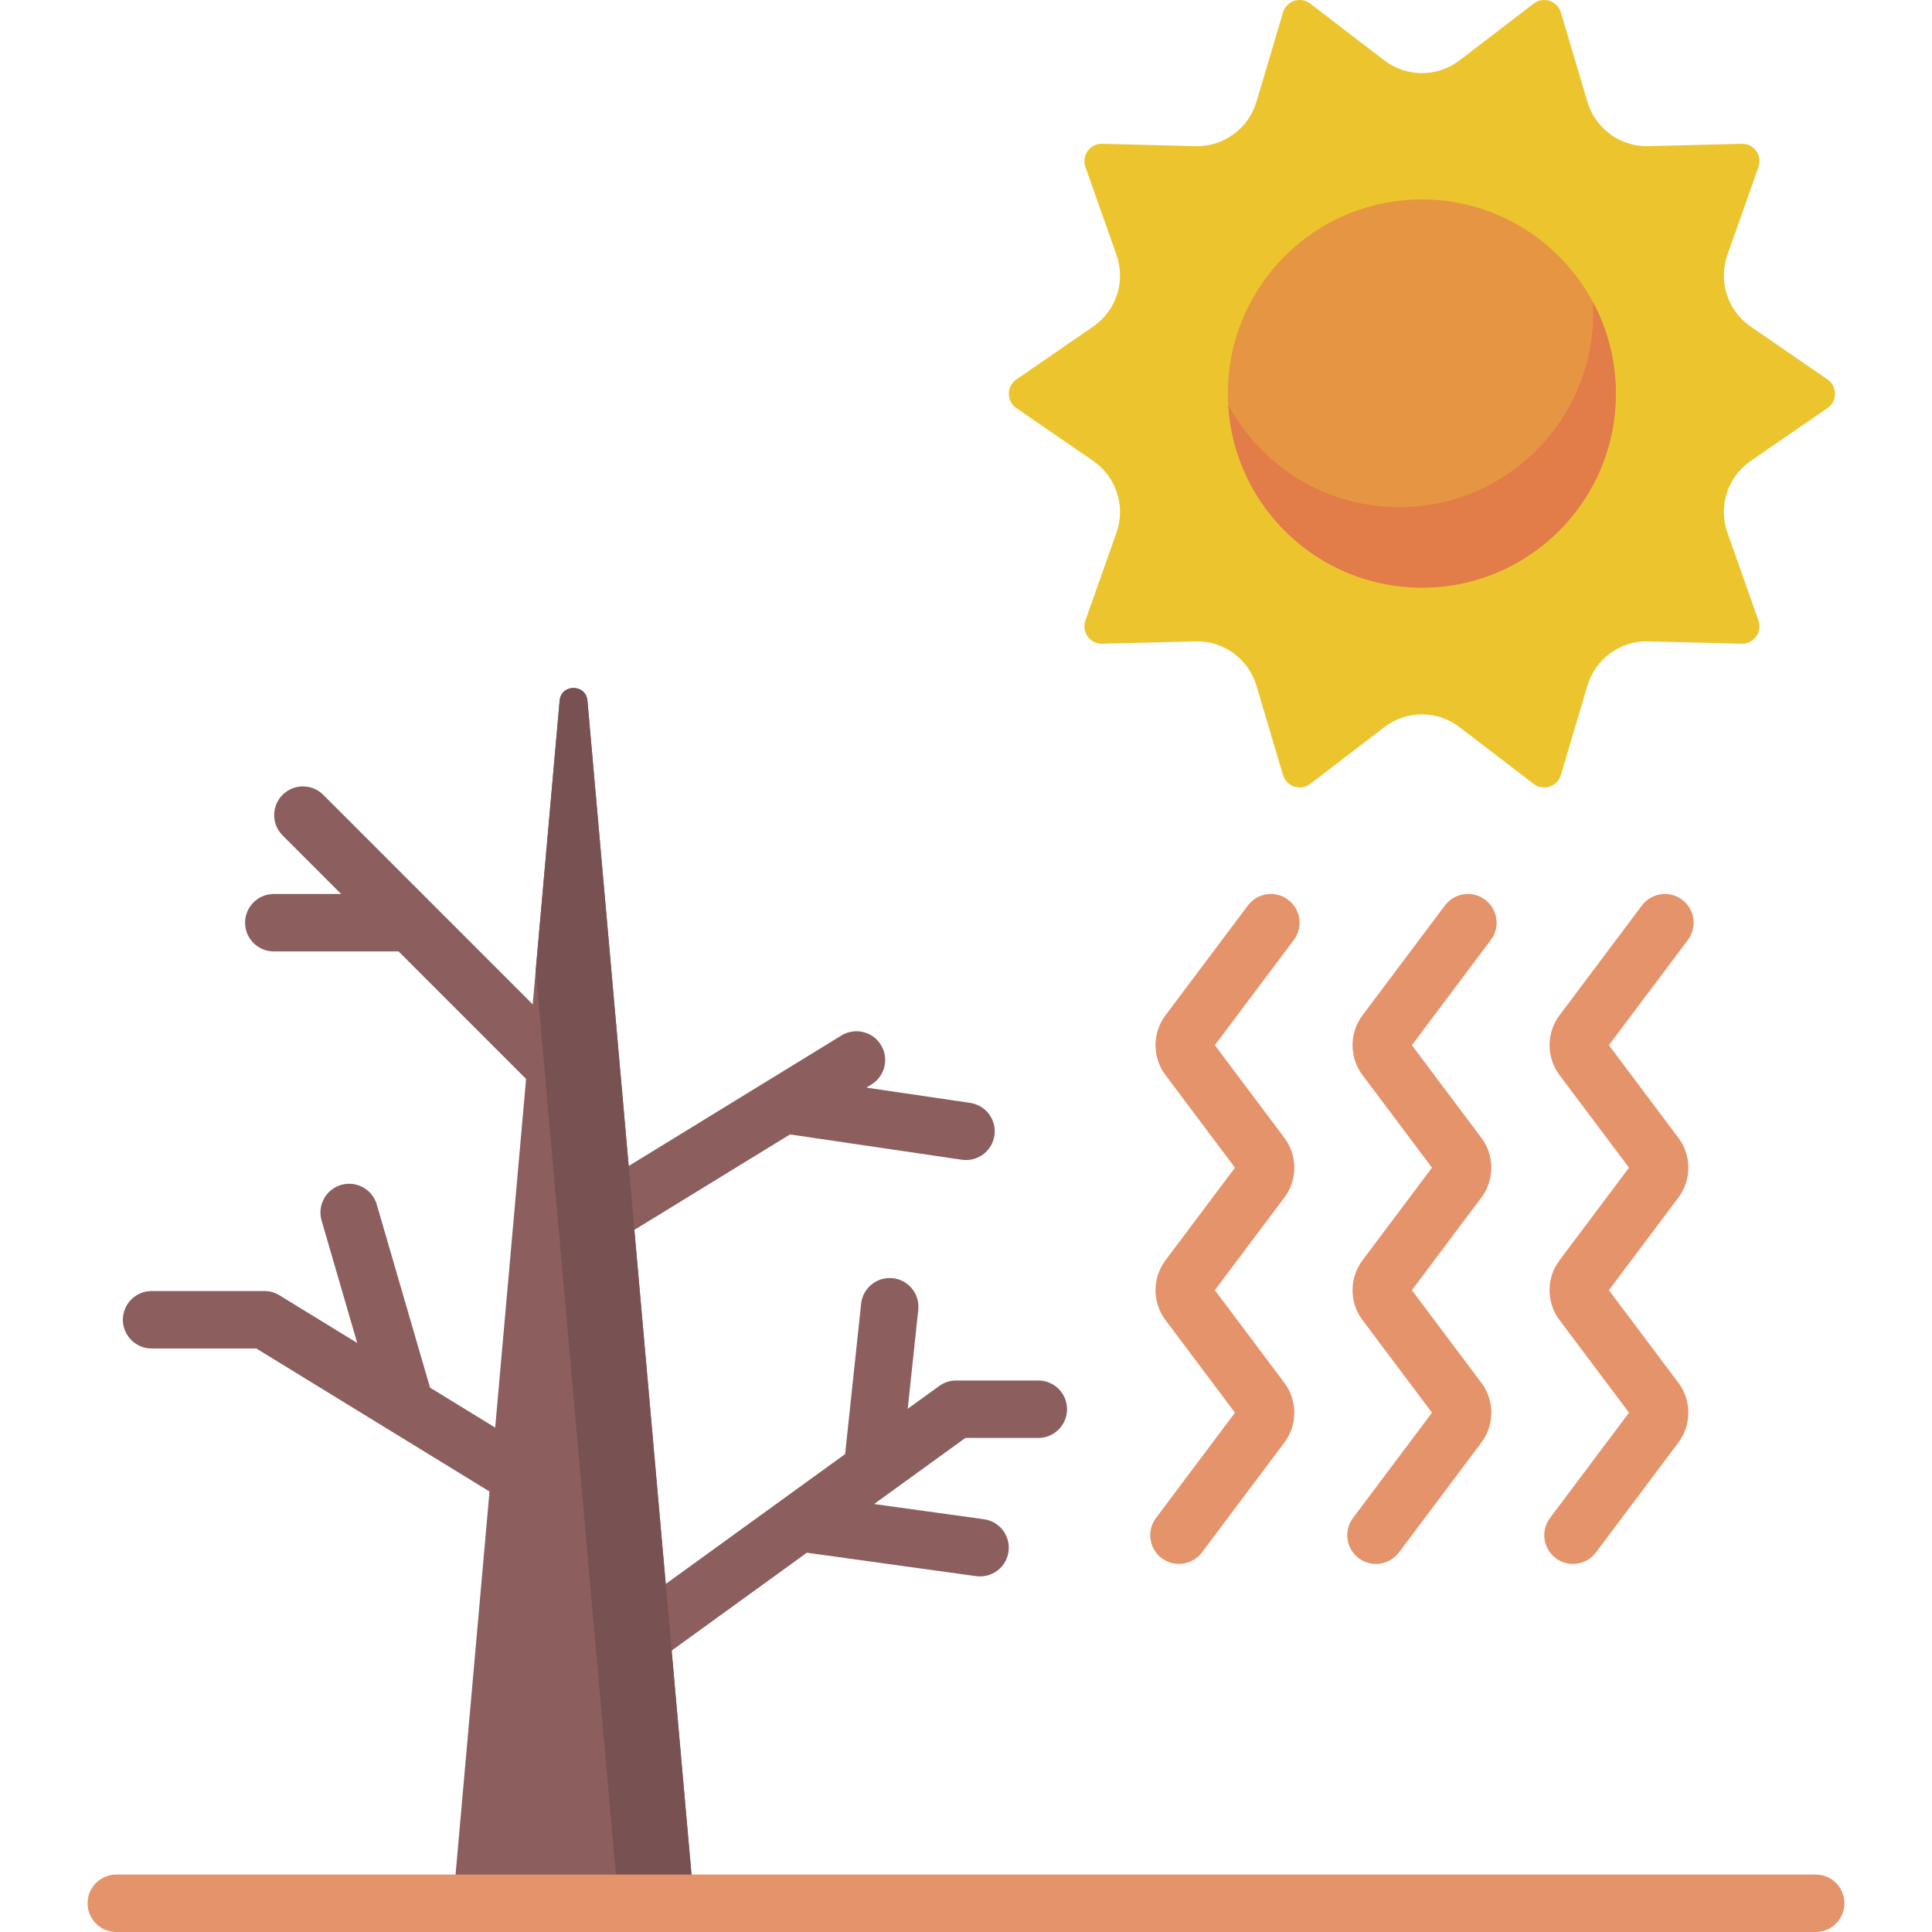
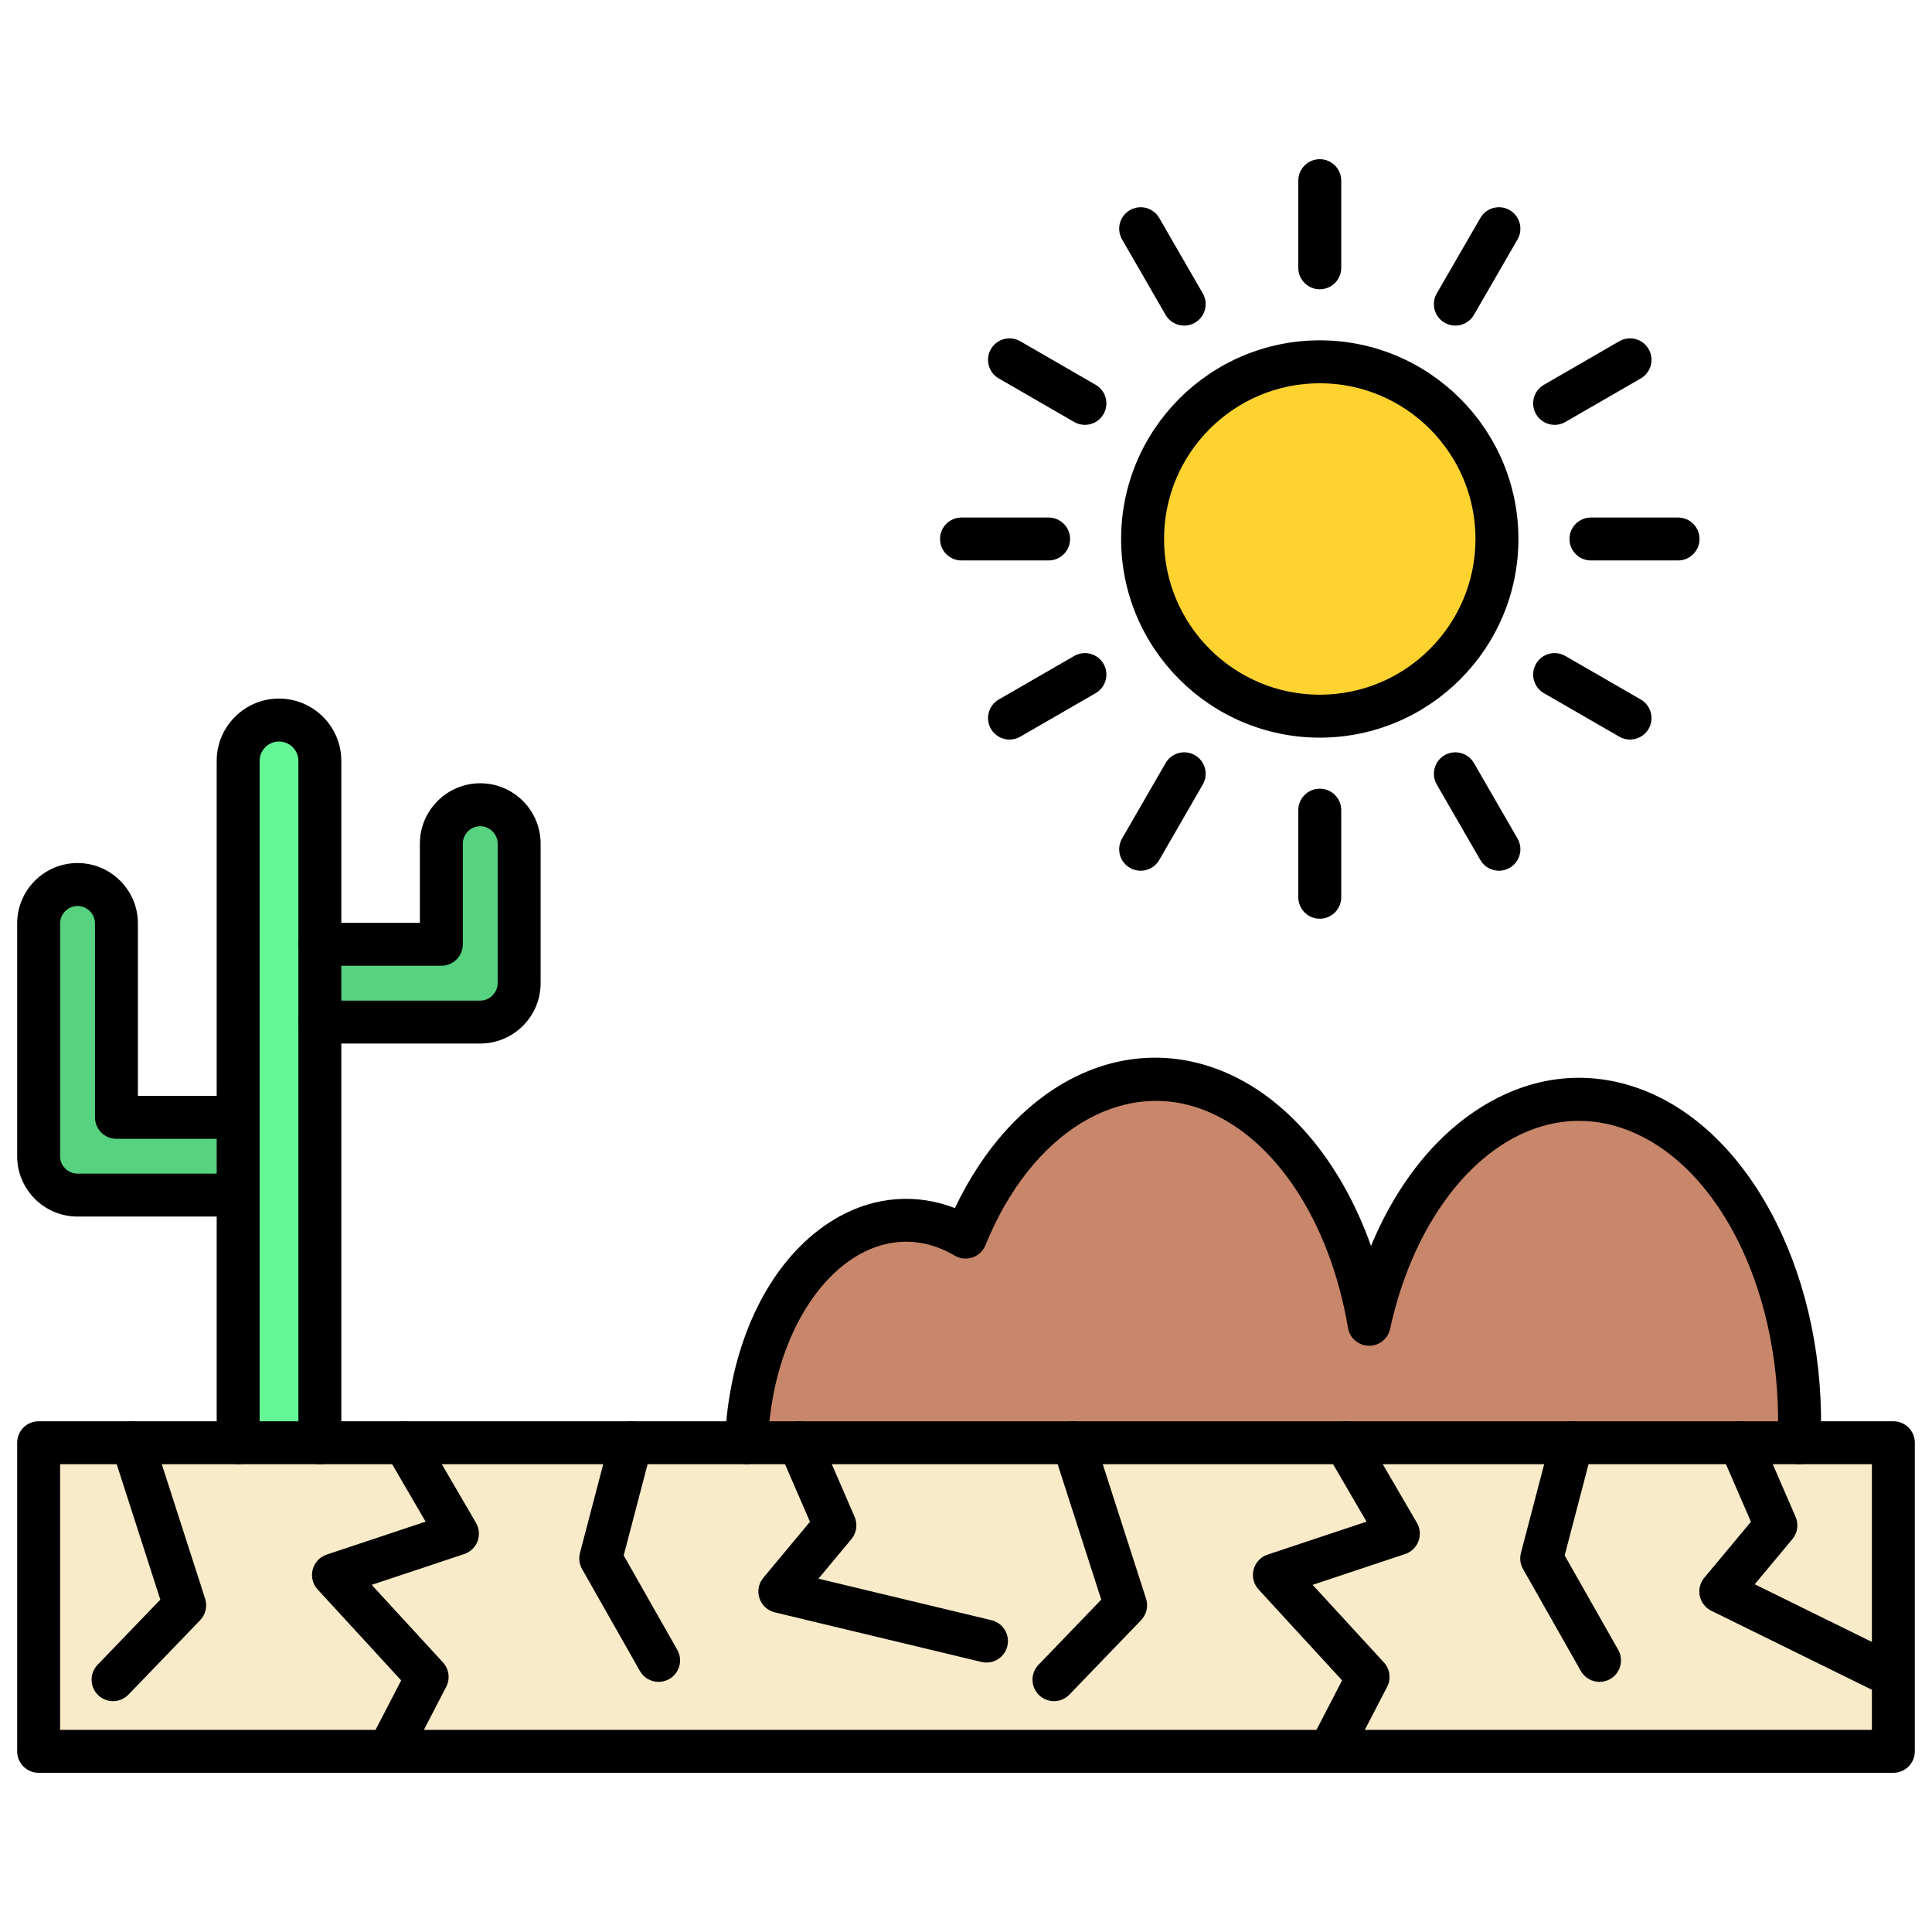
- <svg xmlns="http://www.w3.org/2000/svg" id="Capa_1" enable-background="new 0 0 512 512" height="512" viewBox="0 0 512 512" width="512">
-   <g>
-     <g fill="#8c5e5e">
-       <path d="m151.734 276.722-66.078-66.089c-2.972-2.973-7.792-2.972-10.764-.001-2.973 2.972-2.973 7.792-.001 10.764l15.519 15.521h-17.848c-4.204 0-7.612 3.407-7.612 7.611s3.408 7.611 7.612 7.611h33.068l35.339 35.345c1.486 1.487 3.435 2.23 5.383 2.23s3.895-.743 5.382-2.229c2.971-2.972 2.972-7.791 0-10.763z" />
-       <path d="m275.168 365.85h-21.799c-1.603 0-3.165.506-4.464 1.446l-8.35 6.045 2.793-26.236c.445-4.18-2.583-7.93-6.763-8.375-4.173-.43-7.929 2.583-8.375 6.763l-4.244 39.857-59.422 43.021c-3.405 2.466-4.167 7.224-1.701 10.629 1.489 2.057 3.813 3.148 6.172 3.148 1.547 0 3.109-.471 4.457-1.447l40.35-29.213 44.86 6.208c.354.048.705.072 1.052.072 3.741 0 7.003-2.759 7.53-6.569.576-4.165-2.333-8.007-6.497-8.584l-29.125-4.03 24.192-17.515h19.333c4.204 0 7.612-3.407 7.612-7.611s-3.407-7.609-7.611-7.609z" />
-       <path d="m257.109 292.279-27.519-4.05 1.362-.835c3.583-2.198 4.707-6.885 2.508-10.469-2.197-3.583-6.885-4.706-10.468-2.509l-68.847 42.23c-3.583 2.198-4.707 6.885-2.508 10.469 1.437 2.342 3.936 3.632 6.496 3.632 1.357 0 2.731-.362 3.972-1.124l47.255-28.985 45.532 6.702c.376.056.749.083 1.118.083 3.713 0 6.964-2.722 7.521-6.504.612-4.16-2.264-8.027-6.422-8.64z" />
-       <path d="m141.447 384.594-27.478-16.851-14.128-48.545c-1.175-4.037-5.399-6.359-9.435-5.182-4.036 1.175-6.356 5.398-5.181 9.436l9.445 32.456-20.618-12.644c-1.197-.734-2.575-1.123-3.979-1.123h-29.897c-4.204 0-7.612 3.407-7.612 7.612 0 4.204 3.408 7.611 7.612 7.611h27.75l65.563 40.206c1.241.761 2.615 1.124 3.972 1.124 2.56 0 5.06-1.292 6.496-3.633 2.197-3.583 1.073-8.27-2.51-10.467z" />
+ <svg xmlns="http://www.w3.org/2000/svg" id="Layer_1" enable-background="new 0 0 450 450" viewBox="0 0 450 450">
+   <g id="_x35_076_-_Desert_Hot_Weather">
+     <g>
+       <g id="XMLID_14_">
+         <g>
+           <g>
+             <path d="m366.14 336.04h39.15l8.35 19.25-12.84 15.4 39.15 19.26h1.05v17.97h-131.33l8.98-17.33-21.82-23.75 28.88-9.62-12.34-21.18z" fill="#f9ebc9" />
+           </g>
+           <g>
+             <path d="m441 336.04v53.91h-1.05l-39.15-19.26 12.84-15.4-8.35-19.25h13.75z" fill="#f9ebc9" />
+           </g>
+           <g>
+             <path d="m381.11 258.64c24.07 9.43 39.54 42.37 37.93 77.4h-13.75-39.15-52.77-63.38-63.86-12.26c.12-3.81.52-7.66 1.23-11.5 5.32-29.01 25.72-46.23 45.57-38.46 1.45.57 2.87 1.27 4.23 2.07 11.44-28.24 34.7-43.13 57.45-34.22 18.7 7.33 32.21 28.85 36.55 54.52 8.23-38.05 35.58-60.25 62.21-49.81z" fill="#c8866a" />
+           </g>
+           <g>
+             <circle cx="307.4" cy="125.54" fill="#fed330" r="41.27" />
+           </g>
+           <g>
+             <path d="m249.99 336.04h63.38l12.34 21.18-28.88 9.62 21.82 23.75-8.98 17.33h-219.16l8.98-17.33-21.82-23.75 28.88-9.62-12.34-21.18h52.77 26.89 12.26z" fill="#f9ebc9" />
+           </g>
+           <g>
+             <path d="m120.92 196.5v32.5c0 4.98-4.08 9.06-9.06 9.06h-37.36v-18.12h28.3v-23.44c0-2.49 1.02-4.76 2.66-6.4s3.91-2.66 6.4-2.66c4.98 0 9.06 4.08 9.06 9.06z" fill="#56d280" />
+           </g>
+           <g>
+             <path d="m30.82 336.04h24.65 19.03 19.71l12.34 21.18-28.88 9.62 21.82 23.75-8.98 17.33h-81.51v-71.88z" fill="#f9ebc9" />
+           </g>
+           <g>
+             <path d="m74.5 238.06v97.98h-19.03v-57.68-18.11-83.03c0-2.62 1.07-4.99 2.79-6.72 1.73-1.72 4.1-2.79 6.72-2.79 5.24 0 9.52 4.28 9.52 9.51v42.72z" fill="#65f696" />
+           </g>
+           <g>
+             <path d="m55.47 260.25v18.11h-.05-37.36c-4.98 0-9.06-4.07-9.06-9.05v-54.23c0-4.98 4.08-9.06 9.06-9.06 2.49 0 4.76 1.02 6.4 2.66s2.66 3.91 2.66 6.4v45.17h28.3z" fill="#56d280" />
+           </g>
+         </g>
+         <g>
+           <g>
+             <path d="m74.5 341.04c-2.761 0-5-2.238-5-5v-158.82c0-2.487-2.028-4.51-4.52-4.51-1.194 0-2.329.475-3.195 1.336-.84.846-1.314 1.98-1.314 3.174v158.82c0 2.762-2.239 5-5 5s-5-2.238-5-5v-158.82c0-3.854 1.507-7.492 4.244-10.245 2.774-2.758 6.413-4.265 10.266-4.265 8.006 0 14.52 6.509 14.52 14.51v158.82c-.001 2.762-2.24 5-5.001 5z" />
+           </g>
+           <g>
+             <path d="m111.86 243.06h-37.36c-2.761 0-5-2.238-5-5s2.239-5 5-5h37.36c2.201 0 4.06-1.859 4.06-4.06v-32.5c0-2.201-1.859-4.06-4.06-4.06-1.076 0-2.093.425-2.864 1.196s-1.196 1.788-1.196 2.864v23.44c0 2.761-2.239 5-5 5h-28.3c-2.761 0-5-2.239-5-5s2.239-5 5-5h23.3v-18.44c0-3.747 1.465-7.275 4.125-9.936 2.66-2.66 6.188-4.125 9.936-4.125 7.753 0 14.06 6.307 14.06 14.06v32.501c-.001 7.753-6.308 14.06-14.061 14.06z" />
+           </g>
+           <g>
+             <path d="m55.42 283.36h-37.36c-7.753 0-14.06-6.303-14.06-14.051v-54.229c0-7.753 6.307-14.06 14.06-14.06 3.747 0 7.275 1.465 9.936 4.125 2.66 2.659 4.125 6.188 4.125 9.936v40.17h23.3c2.761 0 5 2.238 5 5s-2.239 5-5 5h-28.3c-2.761 0-5-2.238-5-5v-45.17c0-1.076-.424-2.093-1.195-2.864s-1.789-1.196-2.865-1.196c-2.201 0-4.06 1.859-4.06 4.06v54.229c0 2.233 1.821 4.051 4.06 4.051h37.36c2.761 0 5 2.238 5 5s-2.24 4.999-5.001 4.999z" />
+           </g>
+           <g>
+             <path d="m441 412.92h-432c-2.761 0-5-2.238-5-5v-71.88c0-2.762 2.239-5 5-5h432c2.762 0 5 2.238 5 5v71.88c0 2.762-2.238 5-5 5zm-427-10h422v-61.88h-422z" />
+           </g>
+           <g>
+             <path d="m307.4 171.81c-25.514 0-46.271-20.757-46.271-46.27s20.757-46.27 46.271-46.27c25.513 0 46.27 20.757 46.27 46.27s-20.757 46.27-46.27 46.27zm0-82.54c-20 0-36.271 16.271-36.271 36.27s16.271 36.27 36.271 36.27c19.999 0 36.27-16.271 36.27-36.27s-16.271-36.27-36.27-36.27z" />
+           </g>
+           <g>
+             <path d="m307.4 67.38c-2.762 0-5-2.239-5-5v-20.3c0-2.761 2.238-5 5-5s5 2.239 5 5v20.3c0 2.761-2.238 5-5 5z" />
+           </g>
+           <g>
+             <path d="m338.976 75.841c-.849 0-1.708-.216-2.496-.671-2.392-1.381-3.21-4.439-1.828-6.831l10.149-17.57c1.38-2.392 4.438-3.209 6.83-1.829 2.392 1.381 3.21 4.439 1.828 6.831l-10.149 17.57c-.926 1.603-2.607 2.5-4.334 2.5z" />
+           </g>
+           <g>
+             <path d="m362.104 98.961c-1.728 0-3.408-.896-4.334-2.5-1.382-2.391-.563-5.449 1.828-6.831l17.57-10.15c2.389-1.382 5.449-.563 6.83 1.829 1.382 2.391.563 5.449-1.828 6.831l-17.57 10.15c-.787.455-1.647.671-2.496.671z" />
+           </g>
+           <g>
+             <path d="m390.85 130.54h-20.29c-2.762 0-5-2.239-5-5s2.238-5 5-5h20.29c2.762 0 5 2.239 5 5s-2.239 5-5 5z" />
+           </g>
+           <g>
+             <path d="m379.665 172.261c-.848 0-1.707-.216-2.494-.67l-17.57-10.14c-2.392-1.38-3.212-4.438-1.832-6.83 1.381-2.392 4.437-3.213 6.83-1.832l17.57 10.14c2.392 1.38 3.212 4.438 1.832 6.83-.927 1.604-2.607 2.502-4.336 2.502z" />
+           </g>
+           <g>
+             <path d="m349.135 202.811c-1.729 0-3.409-.897-4.335-2.501l-10.149-17.58c-1.381-2.392-.562-5.45 1.83-6.83 2.391-1.382 5.449-.561 6.83 1.83l10.149 17.58c1.381 2.392.562 5.45-1.83 6.83-.787.455-1.648.671-2.495.671z" />
+           </g>
+           <g>
+             <path d="m244.24 130.54h-20.29c-2.761 0-5-2.239-5-5s2.239-5 5-5h20.29c2.762 0 5 2.239 5 5s-2.238 5-5 5z" />
+           </g>
+           <g>
+             <path d="m252.695 98.961c-.849 0-1.708-.216-2.496-.671l-17.57-10.15c-2.392-1.381-3.21-4.439-1.828-6.831 1.381-2.391 4.438-3.211 6.83-1.829l17.57 10.15c2.392 1.381 3.21 4.439 1.828 6.831-.925 1.603-2.606 2.5-4.334 2.5z" />
+           </g>
+           <g>
+             <path d="m275.825 75.841c-1.729 0-3.409-.897-4.335-2.501l-10.14-17.57c-1.381-2.392-.561-5.45 1.831-6.83s5.449-.561 6.829 1.831l10.141 17.57c1.381 2.392.561 5.45-1.831 6.83-.788.454-1.647.67-2.495.67z" />
+           </g>
+           <g>
+             <path d="m307.4 213.99c-2.762 0-5-2.239-5-5v-20.29c0-2.761 2.238-5 5-5s5 2.239 5 5v20.29c0 2.761-2.238 5-5 5z" />
+           </g>
+           <g>
+             <path d="m265.675 202.811c-.848 0-1.706-.216-2.493-.67-2.393-1.38-3.213-4.438-1.833-6.829l10.141-17.58c1.379-2.392 4.437-3.214 6.829-1.833 2.393 1.38 3.213 4.438 1.833 6.829l-10.141 17.58c-.926 1.605-2.608 2.503-4.336 2.503z" />
+           </g>
+           <g>
+             <path d="m235.135 172.261c-1.729 0-3.409-.897-4.336-2.502-1.38-2.392-.56-5.449 1.832-6.83l17.57-10.14c2.391-1.38 5.449-.561 6.83 1.832 1.38 2.392.56 5.449-1.832 6.83l-17.57 10.14c-.787.453-1.647.67-2.494.67z" />
+           </g>
+           <g>
+             <path d="m26.33 396.23c-1.248 0-2.498-.465-3.468-1.398-1.989-1.916-2.049-5.081-.133-7.07l14.615-15.175-11.282-35.014c-.847-2.628.597-5.445 3.225-6.292 2.632-.847 5.446.598 6.292 3.226l12.2 37.86c.565 1.753.121 3.675-1.157 5.002l-16.69 17.33c-.982 1.019-2.291 1.531-3.602 1.531z" />
+           </g>
+           <g>
+             <path d="m90.506 412.921c-.775 0-1.561-.181-2.296-.562-2.452-1.271-3.41-4.288-2.139-6.74l7.371-14.223-19.453-21.174c-1.147-1.249-1.583-2.993-1.159-4.635.425-1.642 1.652-2.956 3.261-3.492l23.042-7.675-9.243-15.864c-1.39-2.386-.583-5.446 1.803-6.837 2.387-1.39 5.447-.583 6.837 1.804l12.34 21.18c.758 1.301.889 2.873.358 4.282-.532 1.408-1.67 2.502-3.098 2.979l-21.554 7.18 16.596 18.063c1.421 1.547 1.724 3.818.757 5.684l-8.98 17.33c-.889 1.716-2.635 2.7-4.443 2.7z" />
+           </g>
+           <g>
+             <path d="m153.404 391.741c-1.741 0-3.432-.91-4.353-2.533l-13.48-23.75c-.643-1.134-.818-2.474-.488-3.734l7.06-26.95c.699-2.672 3.432-4.271 6.104-3.57 2.671.7 4.27 3.433 3.57 6.104l-6.545 24.983 12.477 21.982c1.363 2.401.521 5.453-1.88 6.816-.78.442-1.628.652-2.465.652z" />
+           </g>
+           <g>
+             <path d="m229.773 387.241c-.386 0-.778-.045-1.171-.139l-48.129-11.55c-1.681-.403-3.034-1.647-3.579-3.288s-.203-3.446.904-4.774l10.86-13.036-7.117-16.427c-1.098-2.533.066-5.478 2.6-6.575 2.533-1.097 5.478.066 6.576 2.601l8.34 19.25c.75 1.731.461 3.737-.747 5.188l-7.678 9.217 40.303 9.671c2.685.645 4.339 3.344 3.695 6.029-.549 2.292-2.598 3.833-4.857 3.833z" />
+           </g>
+           <g>
+             <path d="m245.489 396.23c-1.248 0-2.497-.465-3.468-1.398-1.988-1.916-2.048-5.081-.133-7.07l14.615-15.176-11.273-35.014c-.846-2.629.599-5.445 3.228-6.292 2.625-.849 5.445.599 6.292 3.228l12.189 37.86c.564 1.753.119 3.674-1.158 5.001l-16.689 17.33c-.982 1.019-2.291 1.531-3.603 1.531z" />
+           </g>
+           <g>
+             <path d="m309.666 412.921c-.775 0-1.562-.181-2.297-.562-2.451-1.271-3.409-4.288-2.139-6.74l7.371-14.223-19.453-21.174c-1.147-1.249-1.584-2.993-1.159-4.635s1.652-2.956 3.261-3.492l23.042-7.675-9.242-15.864c-1.39-2.386-.583-5.446 1.804-6.837 2.385-1.39 5.447-.583 6.837 1.804l12.34 21.18c.758 1.301.89 2.873.357 4.282-.531 1.408-1.669 2.502-3.098 2.979l-21.554 7.18 16.596 18.063c1.422 1.547 1.725 3.818.758 5.684l-8.98 17.33c-.89 1.716-2.635 2.7-4.444 2.7z" />
+           </g>
+           <g>
+             <path d="m372.564 391.741c-1.742 0-3.434-.911-4.354-2.534l-13.47-23.75c-.643-1.133-.817-2.472-.487-3.732l7.05-26.95c.698-2.672 3.427-4.274 6.103-3.571 2.671.698 4.271 3.431 3.571 6.103l-6.535 24.984 12.468 21.983c1.362 2.402.519 5.454-1.883 6.816-.78.441-1.627.651-2.463.651z" />
+           </g>
+           <g>
+             <path d="m439.946 394.951c-.741 0-1.493-.165-2.203-.515l-39.15-19.26c-1.376-.677-2.365-1.947-2.684-3.447s.068-3.063 1.05-4.241l10.868-13.034-7.124-16.425c-1.099-2.533.063-5.478 2.598-6.576 2.531-1.1 5.478.064 6.576 2.598l8.35 19.25c.752 1.732.463 3.74-.746 5.191l-8.77 10.518 33.446 16.454c2.478 1.219 3.498 4.216 2.279 6.693-.869 1.768-2.644 2.794-4.49 2.794z" />
+           </g>
+           <g>
+             <path d="m419.044 341.04c-.077 0-.155-.002-.233-.005-2.759-.127-4.892-2.466-4.766-5.225 1.541-33.523-13.077-64.021-34.759-72.516-8.866-3.475-18.104-2.87-26.721 1.75-13.572 7.275-24.33 23.896-28.778 44.462-.506 2.343-2.611 4.02-5 3.942-2.396-.055-4.417-1.802-4.816-4.165-4.199-24.832-17.015-44.259-33.446-50.699-19.435-7.614-40.406 5.315-50.99 31.442-.546 1.348-1.651 2.392-3.029 2.858-1.375.465-2.889.312-4.142-.427-1.154-.68-2.34-1.261-3.523-1.726-6.166-2.416-12.594-1.927-18.584 1.408-9.854 5.488-17.42 17.938-20.237 33.301-.649 3.513-1.036 7.129-1.15 10.755-.087 2.761-2.397 4.926-5.155 4.84-2.76-.087-4.927-2.395-4.84-5.154.13-4.13.571-8.252 1.311-12.252 3.398-18.533 12.586-33.197 25.207-40.226 8.534-4.754 18.127-5.469 27.021-2.013 13.409-28.185 38.224-41.338 61.762-32.118 15.429 6.047 28.101 21.093 35.16 40.933 6.407-15.475 16.343-27.454 28.508-33.976 11.279-6.049 23.416-6.825 35.095-2.247 25.546 10.01 42.831 44.615 41.1 82.285-.128 2.683-2.34 4.773-4.995 4.773z" />
+           </g>
+         </g>
+       </g>
    </g>
-     <path d="m386.812 15.989 19.626-15.037c2.561-1.962 6.293-.749 7.212 2.343l7.039 23.701c2.113 7.114 8.735 11.926 16.154 11.737l24.716-.63c3.225-.082 5.532 3.093 4.457 6.135l-8.237 23.312c-2.472 6.997.057 14.783 6.17 18.99l20.366 14.018c2.657 1.829 2.657 5.754 0 7.583l-20.366 14.018c-6.113 4.208-8.643 11.993-6.17 18.99l8.237 23.312c1.075 3.042-1.232 6.217-4.457 6.135l-24.716-.63c-7.419-.189-14.041 4.623-16.154 11.737l-7.039 23.701c-.918 3.093-4.651 4.305-7.212 2.343l-19.626-15.037c-5.891-4.513-14.077-4.513-19.967 0l-19.625 15.037c-2.561 1.962-6.293.749-7.212-2.343l-7.039-23.701c-2.113-7.114-8.735-11.926-16.154-11.737l-24.716.63c-3.225.082-5.532-3.093-4.457-6.135l8.237-23.312c2.472-6.997-.057-14.783-6.17-18.99l-20.366-14.018c-2.657-1.829-2.657-5.754 0-7.583l20.366-14.018c6.113-4.208 8.643-11.993 6.17-18.99l-8.237-23.312c-1.075-3.042 1.232-6.217 4.457-6.135l24.716.63c7.419.189 14.041-4.623 16.154-11.737l7.039-23.701c.918-3.093 4.651-4.305 7.212-2.343l19.625 15.037c5.89 4.513 14.076 4.513 19.967 0z" fill="#ecc52e" />
-     <path d="m148.306 185.695-28.253 318.694h63.878l-28.253-318.694c-.398-4.499-6.973-4.499-7.372 0z" fill="#8c5e5e" />
-     <path d="m155.679 185.695c-.399-4.499-6.974-4.499-7.373 0l-6.336 71.471 21.917 247.222h20.045z" fill="#785252" />
-     <ellipse cx="376.828" cy="104.349" fill="#e69642" rx="51.402" ry="51.402" transform="matrix(.999 -.041 .041 .999 -3.94 15.447)" />
-     <path d="m422.116 80.025c.056.986.092 1.977.092 2.976 0 28.388-23.013 51.402-51.402 51.402-19.588 0-36.613-10.959-45.288-27.078 1.543 27.002 23.921 48.425 51.31 48.425 28.388 0 51.402-23.013 51.402-51.401 0-8.8-2.216-17.082-6.114-24.324z" fill="#e27c48" />
-     <path d="m481.177 512h-450.354c-4.204 0-7.611-3.407-7.611-7.612s3.408-7.611 7.611-7.611h450.354c4.204 0 7.611 3.407 7.611 7.611s-3.407 7.612-7.611 7.612z" fill="#e5936a" />
-     <path d="m312.431 414.456c-1.59.001-3.192-.496-4.562-1.523-3.363-2.522-4.044-7.293-1.521-10.656l20.93-27.898-18.439-24.578c-3.484-4.645-3.484-11.133.001-15.776l18.438-24.574-18.438-24.574c-3.485-4.644-3.485-11.132 0-15.776l21.865-29.141c2.523-3.363 7.294-4.045 10.657-1.52 3.362 2.523 4.043 7.294 1.52 10.656l-20.929 27.893 18.438 24.574c3.485 4.644 3.485 11.133 0 15.777l-18.438 24.573 18.439 24.578c3.484 4.644 3.484 11.132 0 15.776l-21.866 29.146c-1.496 1.992-3.781 3.043-6.095 3.043z" fill="#e5936a" />
-     <path d="m364.643 414.456c-1.59.001-3.192-.496-4.562-1.523-3.362-2.522-4.044-7.293-1.521-10.656l20.93-27.898-18.439-24.578c-3.485-4.644-3.484-11.132.001-15.776l18.438-24.574-18.438-24.574c-3.485-4.644-3.485-11.132 0-15.776l21.865-29.141c2.523-3.363 7.293-4.045 10.657-1.52 3.362 2.523 4.043 7.294 1.52 10.656l-20.929 27.893 18.438 24.574c3.486 4.645 3.485 11.134-.001 15.778l-18.437 24.572 18.439 24.578c3.485 4.644 3.485 11.132 0 15.776l-21.865 29.146c-1.496 1.992-3.782 3.043-6.096 3.043z" fill="#e5936a" />
-     <path d="m416.856 414.456c-1.59.001-3.192-.496-4.562-1.523-3.362-2.522-4.044-7.293-1.521-10.656l20.93-27.898-18.439-24.578c-3.485-4.644-3.485-11.132 0-15.776l18.438-24.574-18.438-24.574c-3.485-4.644-3.485-11.132 0-15.776l21.865-29.141c2.523-3.363 7.293-4.045 10.657-1.52 3.362 2.523 4.043 7.294 1.52 10.656l-20.929 27.893 18.437 24.574c3.485 4.644 3.485 11.133 0 15.777l-18.438 24.573 18.439 24.578c3.485 4.644 3.485 11.132 0 15.776l-21.865 29.146c-1.495 1.992-3.781 3.043-6.094 3.043z" fill="#e5936a" />
  </g>
</svg>
